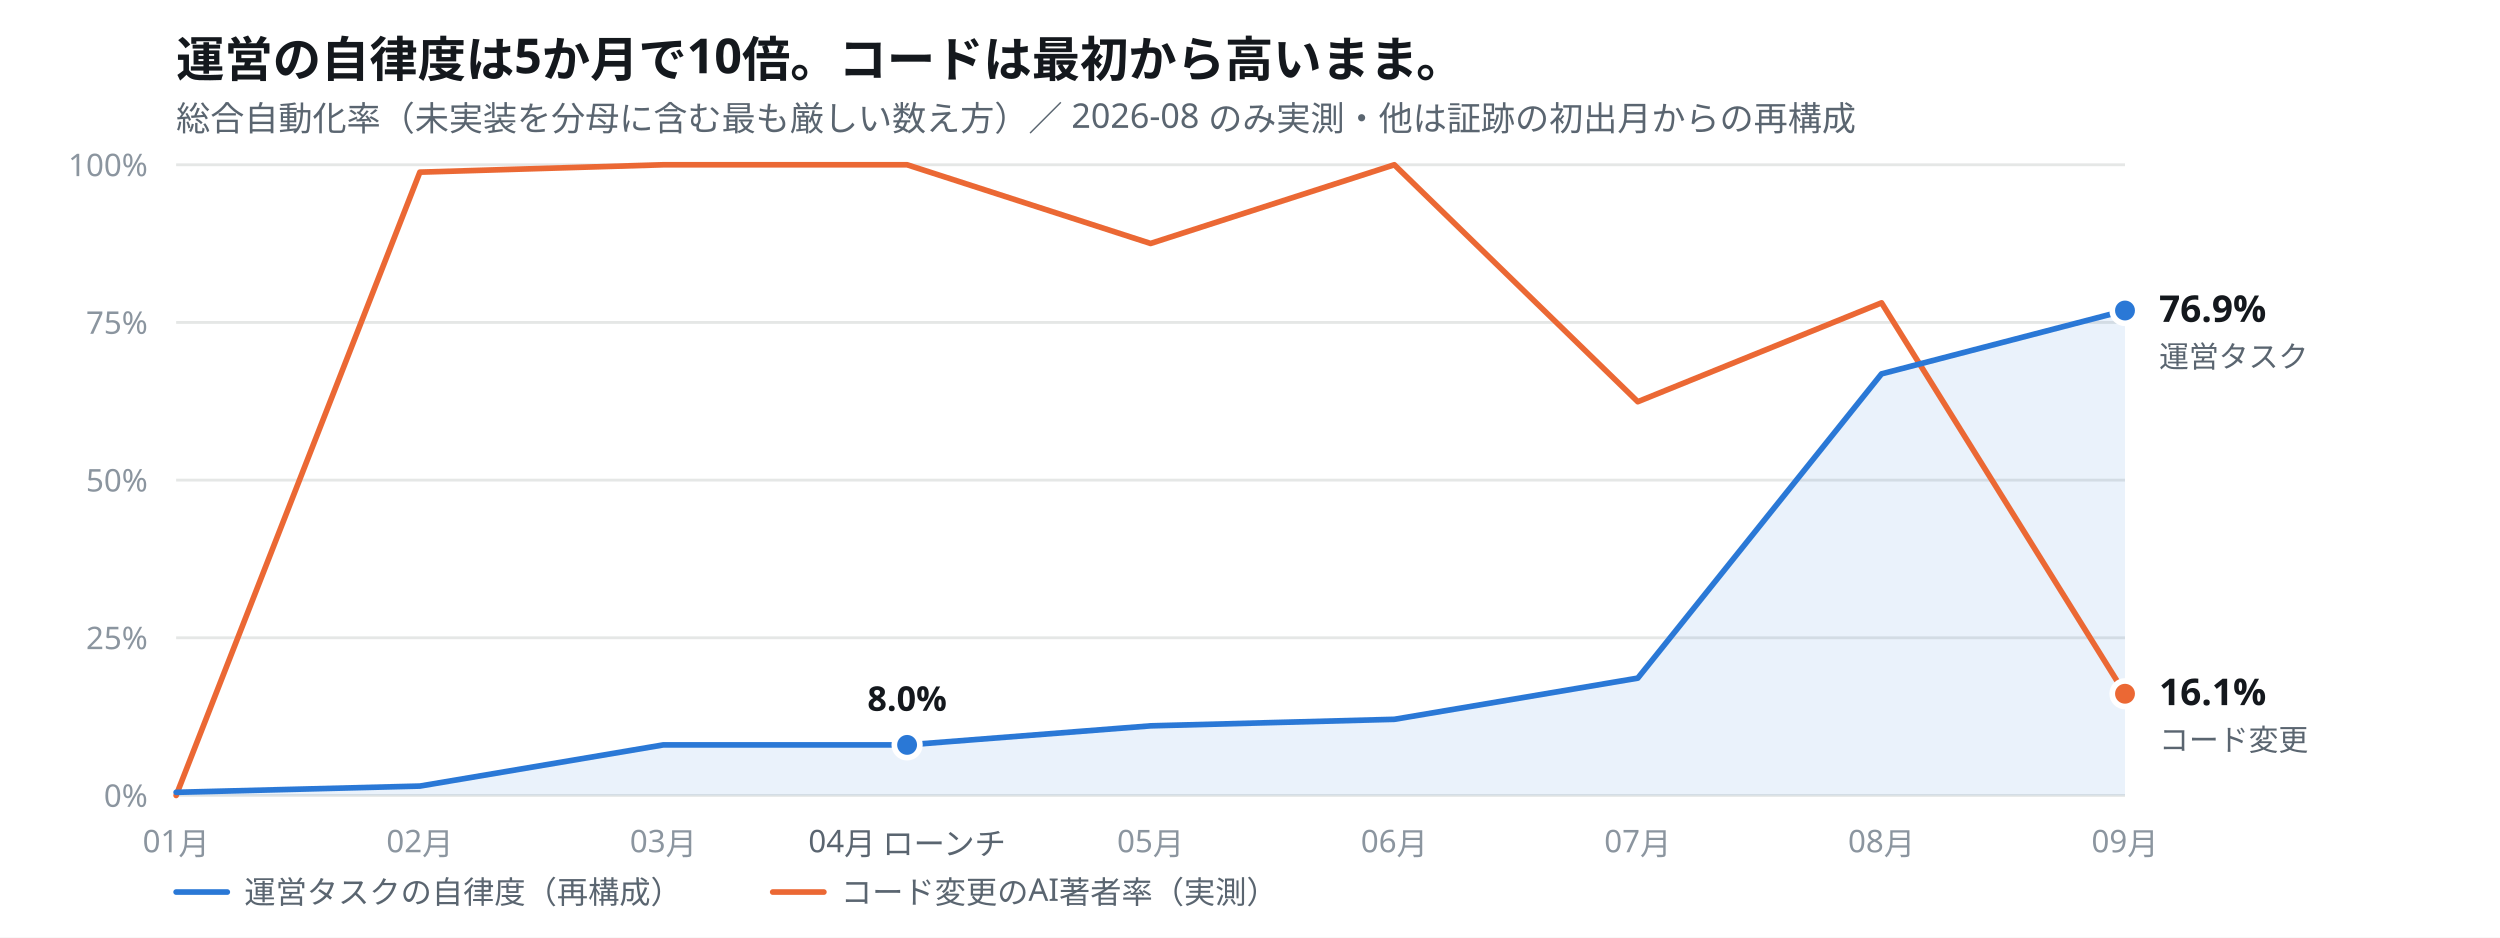
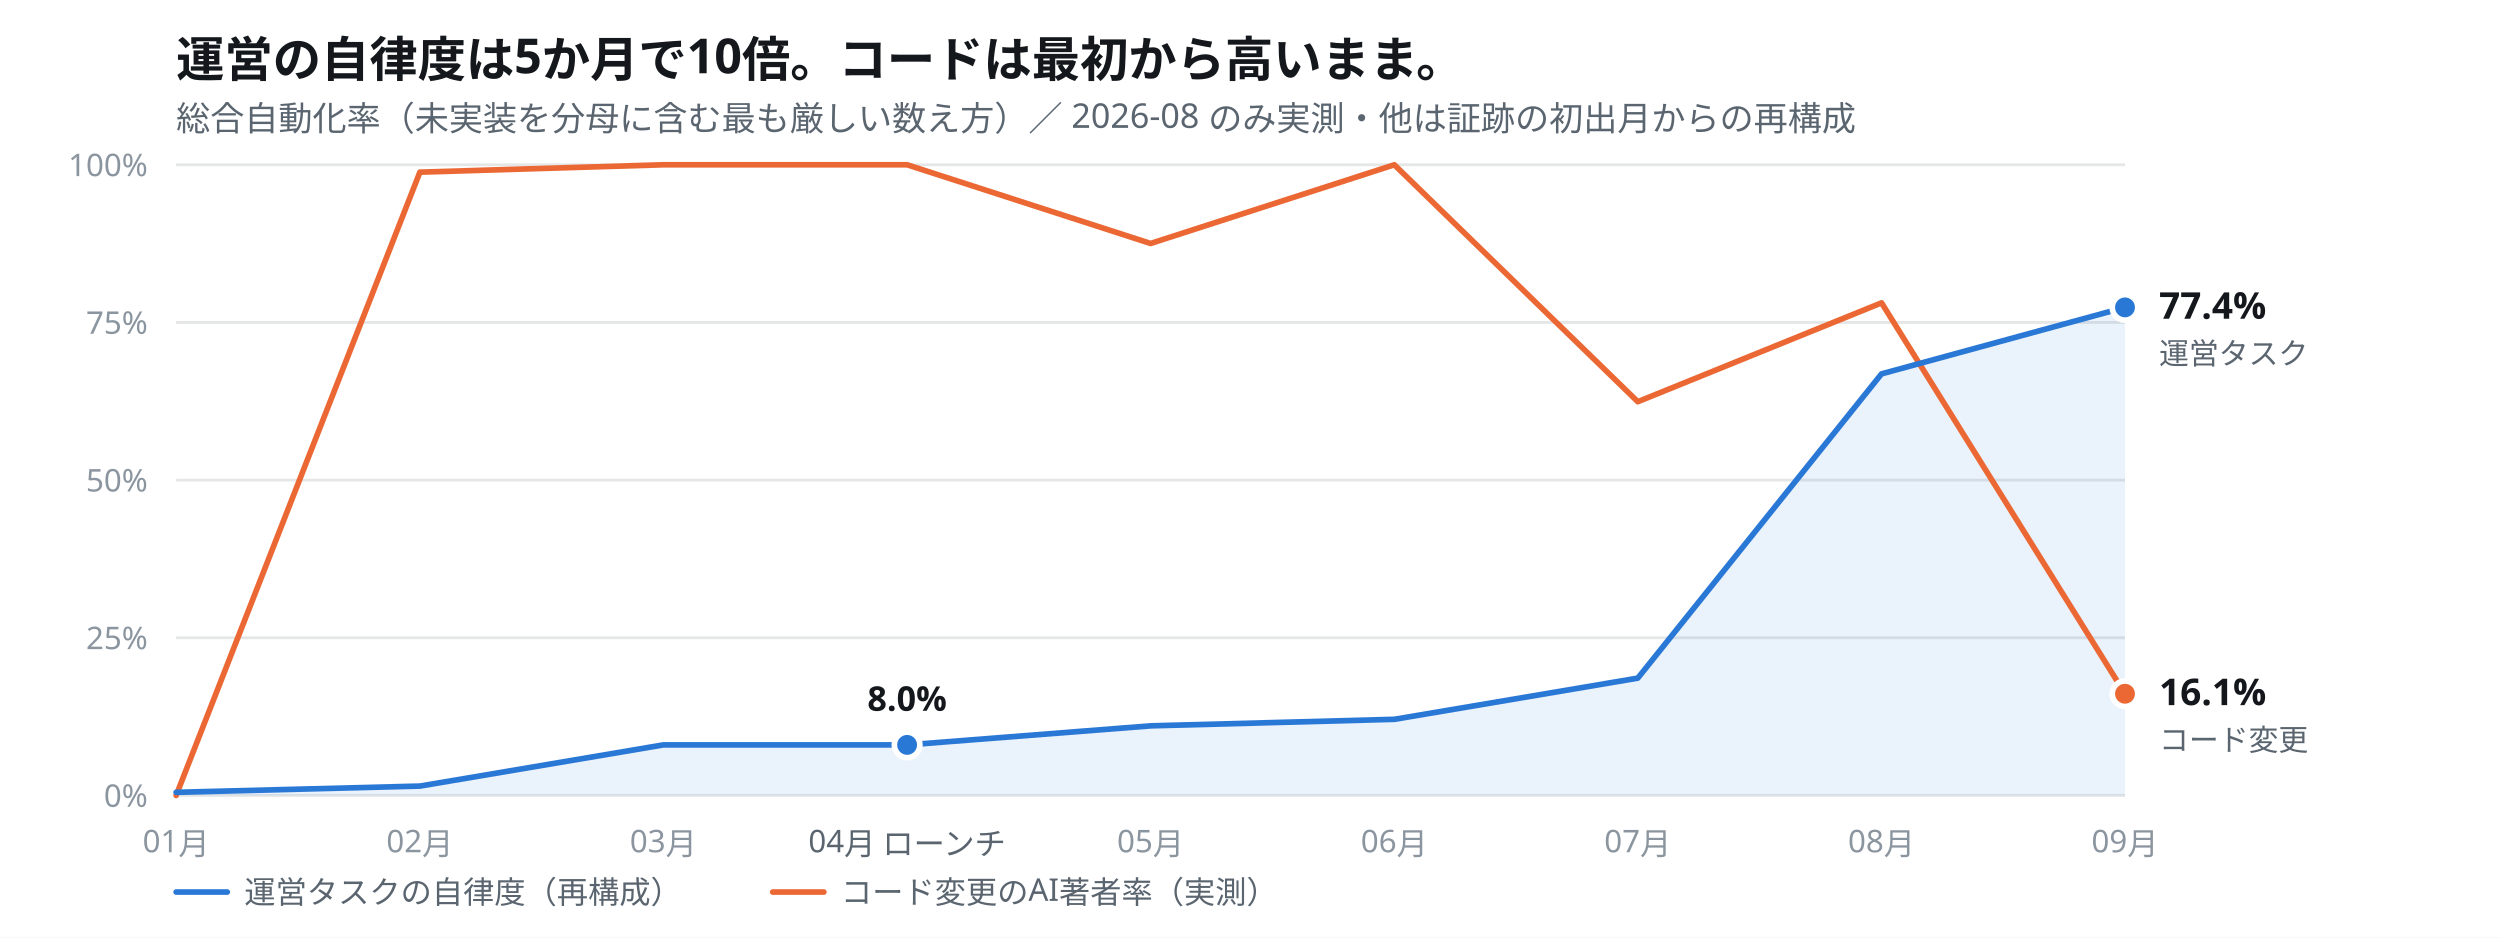
<svg xmlns="http://www.w3.org/2000/svg" viewBox="0 0 880 330" width="880" height="330" font-family="'Zen Kaku Gothic New','Hiragino Sans','Noto Sans JP',sans-serif" role="img" aria-label="運営タスクの自律度とコード変更のAI比率の月次推移">
  <rect width="880" height="330" fill="#ffffff" />
  <text x="62" y="27" fill="#14181d" font-size="17" font-weight="700">運営の自律度は5か月で10倍。コードは最初から高いまま。</text>
  <text x="62" y="46" fill="#5a6570" font-size="12">総合自動化率（未実装を分母に含む最も厳しい数え方）／ 2026-08 のみ実測・他は証跡の初出月からの再構成</text>
  <line x1="62" y1="280.0" x2="748" y2="280.0" stroke="#e5e7e6" stroke-width="1" />
  <text x="52" y="284.0" fill="#8b959f" font-size="11" text-anchor="end" font-variant-numeric="tabular-nums">0%</text>
  <line x1="62" y1="224.5" x2="748" y2="224.5" stroke="#e5e7e6" stroke-width="1" />
  <text x="52" y="228.5" fill="#8b959f" font-size="11" text-anchor="end" font-variant-numeric="tabular-nums">25%</text>
  <line x1="62" y1="169.0" x2="748" y2="169.0" stroke="#e5e7e6" stroke-width="1" />
  <text x="52" y="173.0" fill="#8b959f" font-size="11" text-anchor="end" font-variant-numeric="tabular-nums">50%</text>
  <line x1="62" y1="113.5" x2="748" y2="113.5" stroke="#e5e7e6" stroke-width="1" />
  <text x="52" y="117.5" fill="#8b959f" font-size="11" text-anchor="end" font-variant-numeric="tabular-nums">75%</text>
  <line x1="62" y1="58.0" x2="748" y2="58.0" stroke="#e5e7e6" stroke-width="1" />
  <text x="52" y="62.0" fill="#8b959f" font-size="11" text-anchor="end" font-variant-numeric="tabular-nums">100%</text>
  <text x="62.0" y="300" fill="#8b959f" font-size="11" text-anchor="middle">01月</text>
  <text x="147.8" y="300" fill="#8b959f" font-size="11" text-anchor="middle">02月</text>
  <text x="233.5" y="300" fill="#8b959f" font-size="11" text-anchor="middle">03月</text>
  <text x="319.3" y="300" fill="#5a6570" font-size="11" text-anchor="middle">04月 ローンチ</text>
  <text x="405.0" y="300" fill="#8b959f" font-size="11" text-anchor="middle">05月</text>
  <text x="490.8" y="300" fill="#8b959f" font-size="11" text-anchor="middle">06月</text>
  <text x="576.5" y="300" fill="#8b959f" font-size="11" text-anchor="middle">07月</text>
  <text x="662.3" y="300" fill="#8b959f" font-size="11" text-anchor="middle">08月</text>
  <text x="748.0" y="300" fill="#8b959f" font-size="11" text-anchor="middle">09月</text>
-   <polygon points="62,280 62.0,278.9 147.8,276.7 233.5,262.2 319.3,262.2 405.0,255.5 490.8,253.2 576.5,238.7 662.3,131.6 748.0,109.3 748,280" fill="#2a78d6" fill-opacity="0.1" />
+   <polygon points="62,280 62.0,278.9 147.8,276.7 233.5,262.2 319.3,262.2 405.0,255.5 490.8,253.2 576.5,238.7 662.3,131.6 748.0,108.2 748,280" fill="#2a78d6" fill-opacity="0.1" />
  <polyline points="62.0,280.0 147.8,60.6 233.5,58.0 319.3,58.0 405.0,85.7 490.8,58.0 576.5,141.4 662.3,106.6 748.0,244.2" fill="none" stroke="#eb6834" stroke-width="2" stroke-linejoin="round" stroke-linecap="round" />
-   <polyline points="62.0,278.9 147.8,276.7 233.5,262.2 319.3,262.2 405.0,255.5 490.8,253.2 576.5,238.7 662.3,131.6 748.0,109.3" fill="none" stroke="#2a78d6" stroke-width="2" stroke-linejoin="round" stroke-linecap="round" />
-   <circle cx="748.0" cy="109.3" r="4.5" fill="#2a78d6" stroke="#ffffff" stroke-width="2" />
+   <polyline points="62.0,278.9 147.8,276.7 233.5,262.2 319.3,262.2 405.0,255.5 490.8,253.2 576.5,238.7 662.3,131.6 748.0,108.2" fill="none" stroke="#2a78d6" stroke-width="2" stroke-linejoin="round" stroke-linecap="round" />
+   <circle cx="748.0" cy="108.2" r="4.5" fill="#2a78d6" stroke="#ffffff" stroke-width="2" />
  <circle cx="748.0" cy="244.2" r="4.5" fill="#eb6834" stroke="#ffffff" stroke-width="2" />
  <circle cx="319.3" cy="262.2" r="4.5" fill="#2a78d6" stroke="#ffffff" stroke-width="2" />
-   <text x="760" y="113.3" fill="#14181d" font-size="13" font-weight="700" font-variant-numeric="tabular-nums">76.9%</text>
-   <text x="760" y="129.3" fill="#5a6570" font-size="10.5">運営タスク</text>
+   <text x="760" y="112.2" fill="#14181d" font-size="13" font-weight="700" font-variant-numeric="tabular-nums">77.4%</text>
+   <text x="760" y="128.2" fill="#5a6570" font-size="10.5">運営タスク</text>
  <text x="760" y="248.2" fill="#14181d" font-size="13" font-weight="700" font-variant-numeric="tabular-nums">16.1%</text>
  <text x="760" y="264.2" fill="#5a6570" font-size="10.5">コード変更</text>
  <text x="319.3" y="250.2" fill="#14181d" font-size="12" font-weight="700" text-anchor="middle" font-variant-numeric="tabular-nums">8.0%</text>
  <line x1="62" y1="314" x2="80" y2="314" stroke="#2a78d6" stroke-width="2" stroke-linecap="round" />
  <text x="86" y="318" fill="#5a6570" font-size="11">運営タスクの自律度（再構成）</text>
  <line x1="272" y1="314" x2="290" y2="314" stroke="#eb6834" stroke-width="2" stroke-linecap="round" />
  <text x="296" y="318" fill="#5a6570" font-size="11">コード変更のAI著者率（実測）</text>
</svg>
